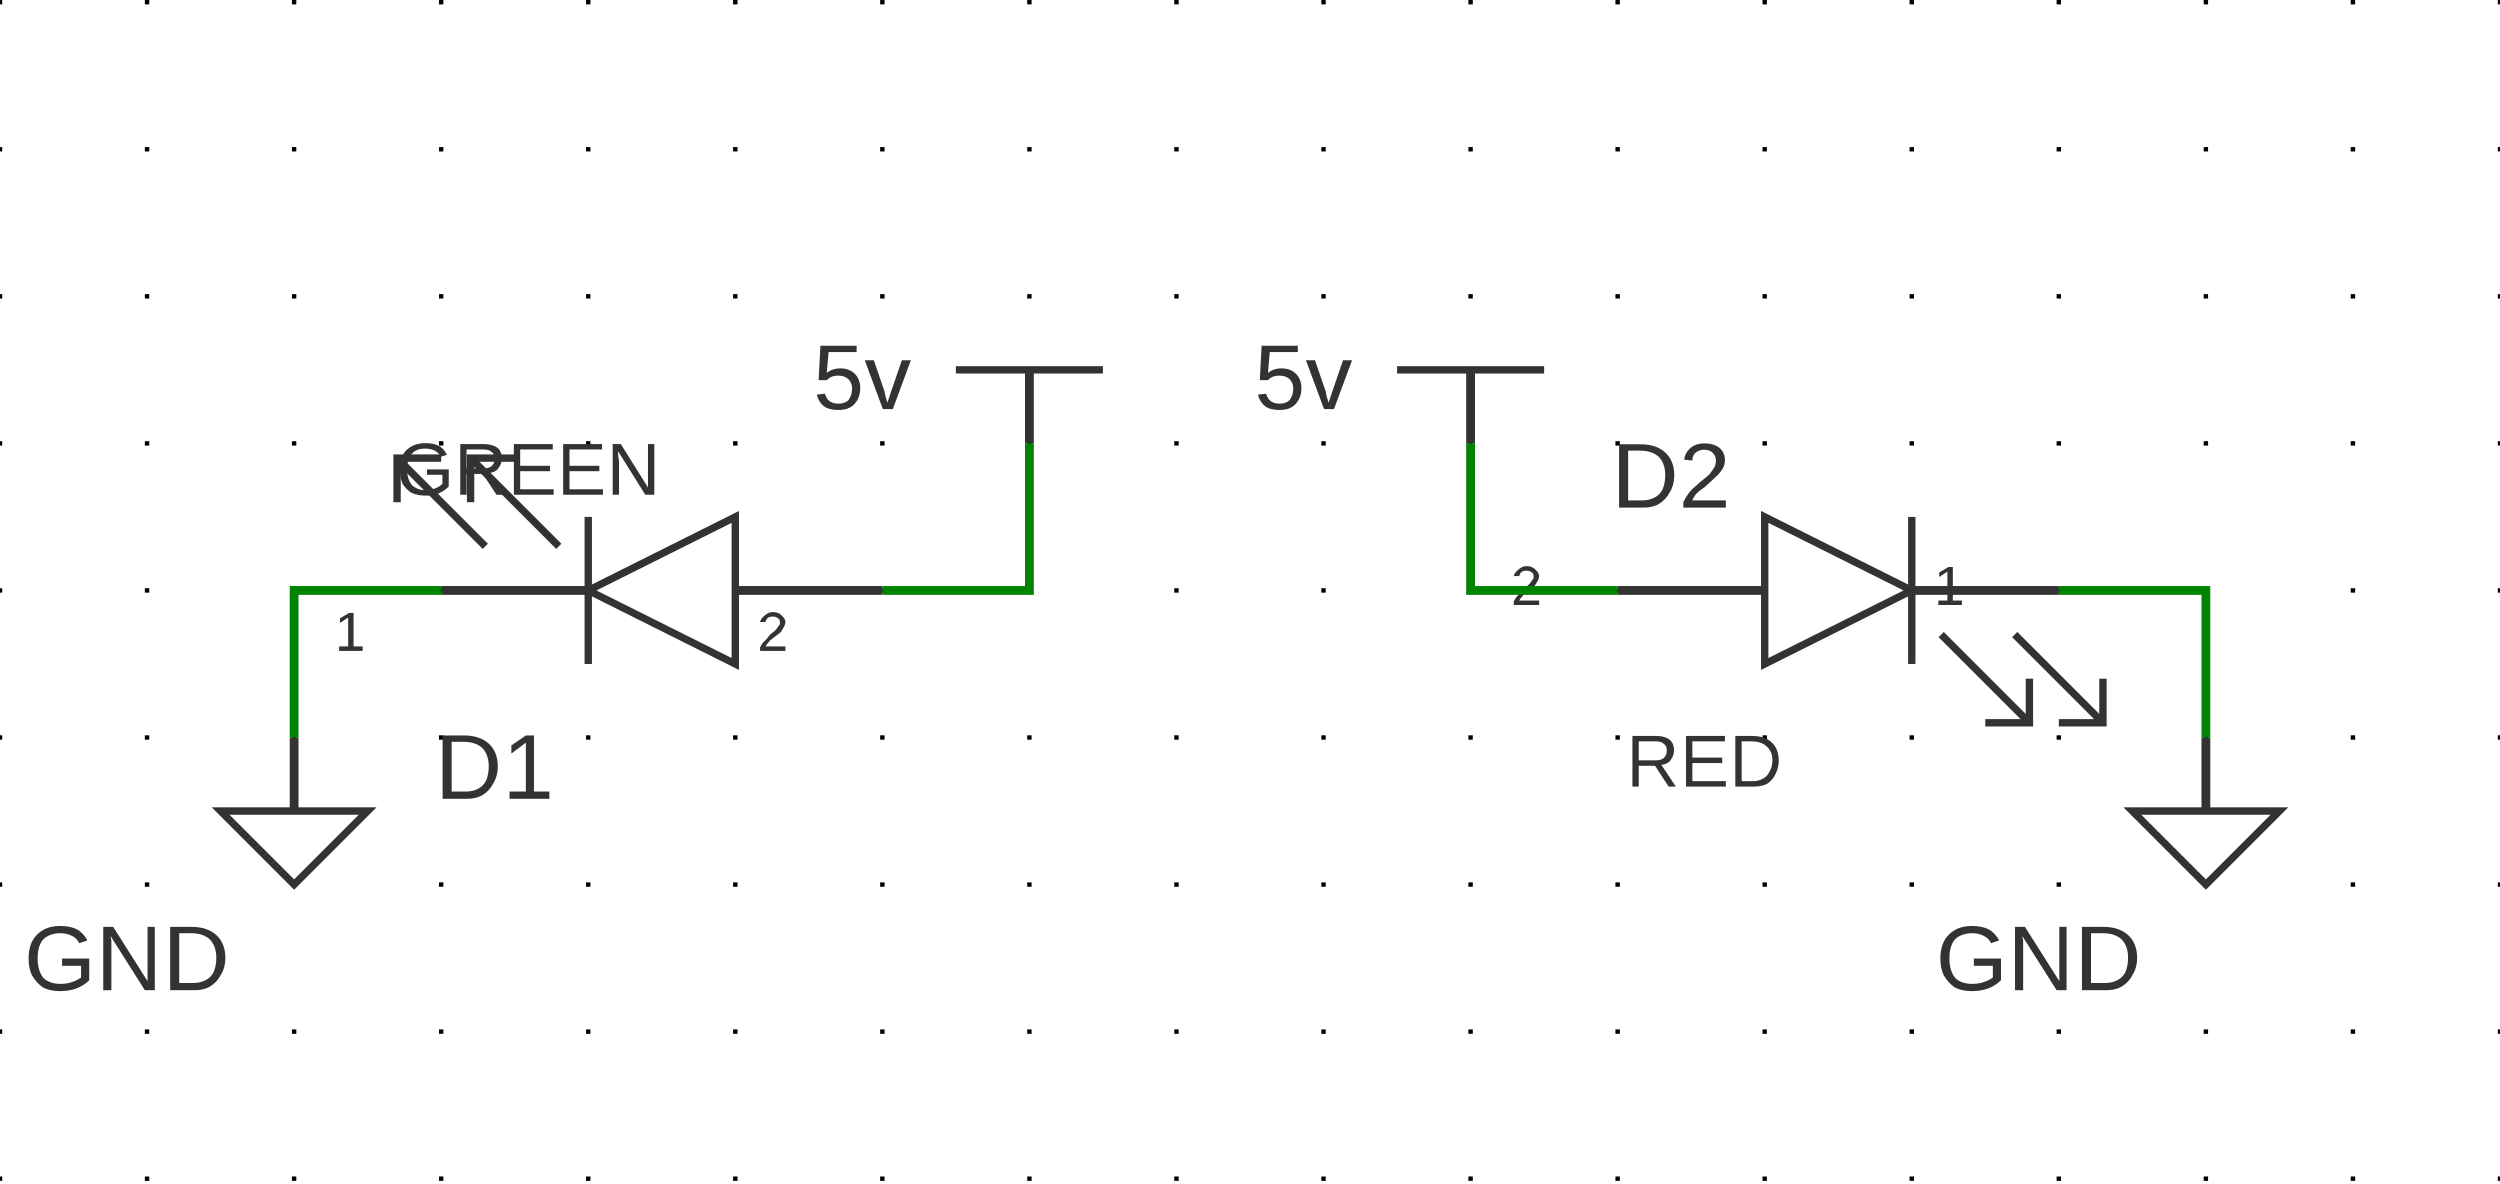
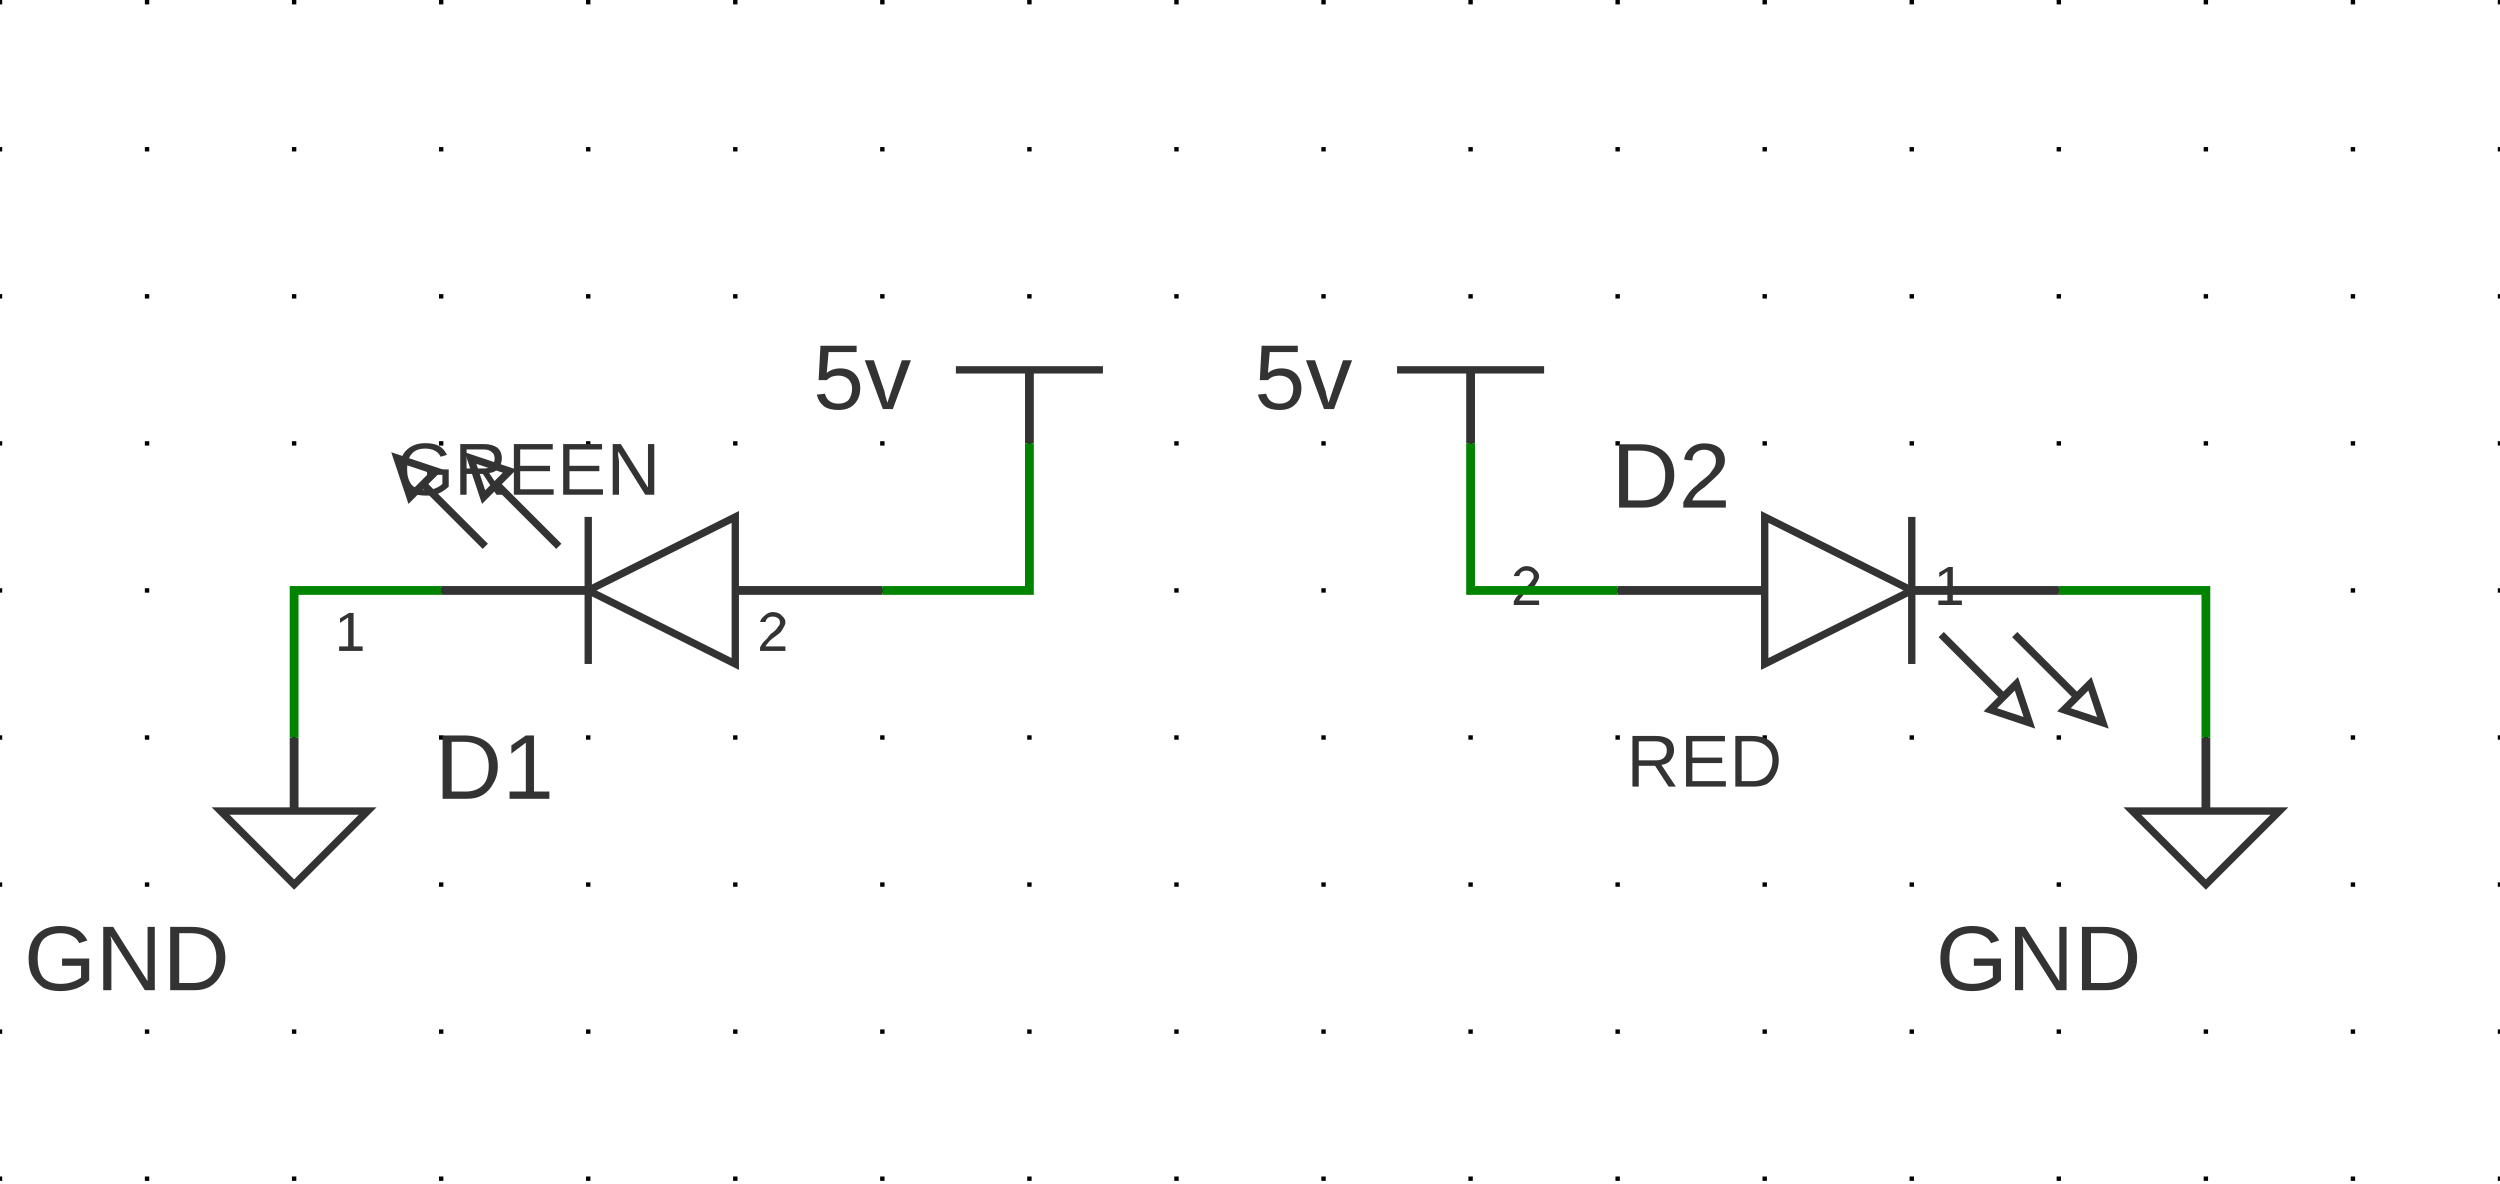
<svg xmlns="http://www.w3.org/2000/svg" xmlns:ns1="http://svgjs.dev/svgjs" version="1.1" width="407.973" height="193.067" viewBox="-2.54 -2.578 43.18 20.434">
  <g id="sheet-0" class="sheet" transform="matrix(1,0,0,1,0,0)">
    <g class="sheet-elements" transform="matrix(1,0,0,1,0,0)">
      <g transform="matrix(1,0,0,1,0,0)" class="grid">
        <path d="M -2.54 -2.578 L -2.54 17.856 M 0 -2.578 L 0 17.856 M 2.54 -2.578 L 2.54 17.856 M 5.08 -2.578 L 5.08 17.856 M 7.62 -2.578 L 7.62 17.856 M 10.16 -2.578 L 10.16 17.856 M 12.7 -2.578 L 12.7 17.856 M 15.24 -2.578 L 15.24 17.856 M 17.78 -2.578 L 17.78 17.856 M 20.32 -2.578 L 20.32 17.856 M 22.86 -2.578 L 22.86 17.856 M 25.4 -2.578 L 25.4 17.856 M 27.94 -2.578 L 27.94 17.856 M 30.48 -2.578 L 30.48 17.856 M 33.02 -2.578 L 33.02 17.856 M 35.56 -2.578 L 35.56 17.856 M 38.1 -2.578 L 38.1 17.856 M 40.64 -2.578 L 40.64 17.856" stroke-dasharray="0.076,2.464" stroke-width="0.076" stroke="#000000" />
      </g>
      <g transform="matrix(1,0,0,1,2.54,11.43)">
        <g>
          <path d="M -1.27 0 L 1.27 0 L 0 1.27 Z" stroke-width="0.127" stroke="#333333" fill="none" />
          <path d="M 0 -1.27 L 0 0" stroke-width="0.152" stroke="#333333" />
          <g transform="matrix(1,0,0,1,0,2.54)">
            <text fill="#333333" font-family="Arial" font-size="1.6" text-anchor="middle" dominant-baseline="central" font-weight="regular" xml:space="preserve" transform="matrix(1,0,0,1,0,0)" ns1:data="{&quot;leading&quot;:&quot;1.3&quot;}">
              <tspan dy="0" x="0" ns1:data="{&quot;newLined&quot;:true}">GND</tspan>
            </text>
          </g>
        </g>
      </g>
      <g transform="matrix(1,0,0,1,8.89,7.62)">
        <g>
          <path d="M 1.27 -1.27 L 1.27 1.27 L -1.27 0 Z" stroke-width="0.127" stroke="#333333" fill="none" />
          <path d="M -1.27 1.27 L -1.27 -1.27" stroke-width="0.127" stroke="#333333" fill="none" />
-           <path d="M -1.778 -0.762 L -3.302 -2.286" stroke-width="0.127" stroke="#333333" fill="none" />
-           <path d="M -3.302 -1.524 L -3.302 -2.286 L -2.54 -2.286" stroke-width="0.127" stroke="#333333" fill="none" />
-           <path d="M -3.048 -0.762 L -4.572 -2.286" stroke-width="0.127" stroke="#333333" fill="none" />
-           <path d="M -4.572 -1.524 L -4.572 -2.286 L -3.81 -2.286" stroke-width="0.127" stroke="#333333" fill="none" />
+           <path d="M -1.778 -0.762 L -2.853 -1.837" stroke-width="0.127" stroke="#333333" fill="none" />
+           <path d="M -2.628 -2.061 L -3.077 -1.612 L -3.302 -2.286 Z" stroke-width="0.127" stroke="#333333" fill="none" />
+           <path d="M -3.048 -0.762 L -4.123 -1.837" stroke-width="0.127" stroke="#333333" fill="none" />
+           <path d="M -3.898 -2.061 L -4.347 -1.612 L -4.572 -2.286 Z" stroke-width="0.127" stroke="#333333" fill="none" />
          <path d="M -3.81 0 L -1.27 0" stroke-width="0.152" stroke="#333333" />
          <path d="M 3.81 0 L 1.27 0" stroke-width="0.152" stroke="#333333" />
          <g transform="matrix(-1,0,0,-1,-1.651,0.381)">
            <text fill="#333333" font-family="Arial" font-size="0.96" text-anchor="end" dominant-baseline="hanging" font-weight="regular" xml:space="preserve" transform="matrix(-1,1.2246467991473532e-16,-1.2246467991473532e-16,-1,0,0)" ns1:data="{&quot;leading&quot;:&quot;1.3&quot;}">
              <tspan dy="0" x="0" ns1:data="{&quot;newLined&quot;:true}">1</tspan>
            </text>
          </g>
          <g transform="matrix(-1,0,0,-1,1.651,0.381)">
            <text fill="#333333" font-family="Arial" font-size="0.96" text-anchor="start" dominant-baseline="hanging" font-weight="regular" xml:space="preserve" transform="matrix(-1,1.2246467991473532e-16,-1.2246467991473532e-16,-1,0,0)" ns1:data="{&quot;leading&quot;:&quot;1.3&quot;}">
              <tspan dy="0" x="0" ns1:data="{&quot;newLined&quot;:true}">2</tspan>
            </text>
          </g>
          <g transform="matrix(-1,0,0,-1,0,2.54)">
            <text fill="#333333" font-family="Arial" font-size="1.6" text-anchor="middle" dominant-baseline="text-top" font-weight="regular" xml:space="preserve" transform="matrix(-1,1.2246467991473532e-16,-1.2246467991473532e-16,-1,0,0)" ns1:data="{&quot;leading&quot;:&quot;1.3&quot;}">
              <tspan dy="0" x="0" ns1:data="{&quot;newLined&quot;:true}">D1</tspan>
            </text>
          </g>
          <g transform="matrix(-1,0,0,-1,0,-2.54)">
            <text fill="#333333" font-family="Arial" font-size="1.28" text-anchor="middle" dominant-baseline="hanging" font-weight="regular" xml:space="preserve" transform="matrix(-1,1.2246467991473532e-16,-1.2246467991473532e-16,-1,0,0)" ns1:data="{&quot;leading&quot;:&quot;1.3&quot;}">
              <tspan dy="0" x="0" ns1:data="{&quot;newLined&quot;:true}">GREEN</tspan>
            </text>
          </g>
        </g>
      </g>
      <g transform="matrix(1,0,0,1,15.24,3.81)">
        <g>
          <path d="M -1.27 0 L 1.27 0" stroke-width="0.127" stroke="#333333" fill="none" />
          <path d="M 0 1.27 L 0 0" stroke-width="0.152" stroke="#333333" />
          <g transform="matrix(1,0,0,1,0,-0.381)">
            <text fill="#333333" font-family="Arial" font-size="1.6" text-anchor="middle" dominant-baseline="text-top" font-weight="regular" xml:space="preserve" transform="matrix(1,0,0,1,0,0)" ns1:data="{&quot;leading&quot;:&quot;1.3&quot;}">
              <tspan dy="0" x="0" ns1:data="{&quot;newLined&quot;:true}">5v</tspan>
            </text>
          </g>
        </g>
      </g>
      <g transform="matrix(1,0,0,1,22.86,3.81)">
        <g>
          <path d="M -1.27 0 L 1.27 0" stroke-width="0.127" stroke="#333333" fill="none" />
          <path d="M 0 1.27 L 0 0" stroke-width="0.152" stroke="#333333" />
          <g transform="matrix(1,0,0,1,0,-0.381)">
            <text fill="#333333" font-family="Arial" font-size="1.6" text-anchor="middle" dominant-baseline="text-top" font-weight="regular" xml:space="preserve" transform="matrix(1,0,0,1,0,0)" ns1:data="{&quot;leading&quot;:&quot;1.3&quot;}">
              <tspan dy="0" x="0" ns1:data="{&quot;newLined&quot;:true}">5v</tspan>
            </text>
          </g>
        </g>
      </g>
      <g transform="matrix(1,0,0,1,29.21,7.62)">
        <g>
          <path d="M -1.27 1.27 L -1.27 -1.27 L 1.27 0 Z" stroke-width="0.127" stroke="#333333" fill="none" />
          <path d="M 1.27 -1.27 L 1.27 1.27" stroke-width="0.127" stroke="#333333" fill="none" />
-           <path d="M 1.778 0.762 L 3.302 2.286" stroke-width="0.127" stroke="#333333" fill="none" />
-           <path d="M 3.302 1.524 L 3.302 2.286 L 2.54 2.286" stroke-width="0.127" stroke="#333333" fill="none" />
-           <path d="M 3.048 0.762 L 4.572 2.286" stroke-width="0.127" stroke="#333333" fill="none" />
-           <path d="M 4.572 1.524 L 4.572 2.286 L 3.81 2.286" stroke-width="0.127" stroke="#333333" fill="none" />
+           <path d="M 1.778 0.762 L 2.853 1.837" stroke-width="0.127" stroke="#333333" fill="none" />
+           <path d="M 2.628 2.061 L 3.077 1.612 L 3.302 2.286 Z" stroke-width="0.127" stroke="#333333" fill="none" />
+           <path d="M 3.048 0.762 L 4.123 1.837" stroke-width="0.127" stroke="#333333" fill="none" />
+           <path d="M 3.898 2.061 L 4.347 1.612 L 4.572 2.286 Z" stroke-width="0.127" stroke="#333333" fill="none" />
          <path d="M 3.81 0 L 1.27 0" stroke-width="0.152" stroke="#333333" />
          <path d="M -3.81 0 L -1.27 0" stroke-width="0.152" stroke="#333333" />
          <g transform="matrix(1,0,0,1,1.651,-0.381)">
            <text fill="#333333" font-family="Arial" font-size="0.96" text-anchor="start" dominant-baseline="text-top" font-weight="regular" xml:space="preserve" transform="matrix(1,0,0,1,0,0)" ns1:data="{&quot;leading&quot;:&quot;1.3&quot;}">
              <tspan dy="0" x="0" ns1:data="{&quot;newLined&quot;:true}">1</tspan>
            </text>
          </g>
          <g transform="matrix(1,0,0,1,-1.651,-0.381)">
            <text fill="#333333" font-family="Arial" font-size="0.96" text-anchor="end" dominant-baseline="text-top" font-weight="regular" xml:space="preserve" transform="matrix(1,0,0,1,0,0)" ns1:data="{&quot;leading&quot;:&quot;1.3&quot;}">
              <tspan dy="0" x="0" ns1:data="{&quot;newLined&quot;:true}">2</tspan>
            </text>
          </g>
          <g transform="matrix(1,0,0,1,0,-2.54)">
            <text fill="#333333" font-family="Arial" font-size="1.6" text-anchor="middle" dominant-baseline="hanging" font-weight="regular" xml:space="preserve" transform="matrix(1,0,0,1,0,0)" ns1:data="{&quot;leading&quot;:&quot;1.3&quot;}">
              <tspan dy="0" x="0" ns1:data="{&quot;newLined&quot;:true}">D2</tspan>
            </text>
          </g>
          <g transform="matrix(1,0,0,1,0,2.54)">
            <text fill="#333333" font-family="Arial" font-size="1.28" text-anchor="middle" dominant-baseline="text-top" font-weight="regular" xml:space="preserve" transform="matrix(1,0,0,1,0,0)" ns1:data="{&quot;leading&quot;:&quot;1.3&quot;}">
              <tspan dy="0" x="0" ns1:data="{&quot;newLined&quot;:true}">RED</tspan>
            </text>
          </g>
        </g>
      </g>
      <g transform="matrix(1,0,0,1,35.56,11.43)">
        <g>
          <path d="M -1.27 0 L 1.27 0 L 0 1.27 Z" stroke-width="0.127" stroke="#333333" fill="none" />
          <path d="M 0 -1.27 L 0 0" stroke-width="0.152" stroke="#333333" />
          <g transform="matrix(1,0,0,1,0,2.54)">
            <text fill="#333333" font-family="Arial" font-size="1.6" text-anchor="middle" dominant-baseline="central" font-weight="regular" xml:space="preserve" transform="matrix(1,0,0,1,0,0)" ns1:data="{&quot;leading&quot;:&quot;1.3&quot;}">
              <tspan dy="0" x="0" ns1:data="{&quot;newLined&quot;:true}">GND</tspan>
            </text>
          </g>
        </g>
      </g>
      <g>
        <path d="M2.54 10.16L2.54 7.62L5.08 7.62M33.02 7.62L35.56 7.62L35.56 10.16 " stroke-linecap="butt" stroke-opacity="0.3" stroke-width="0.279" fill="none" />
        <path d="M12.7 7.62L15.24 7.62L15.24 5.08M22.86 5.08L22.86 7.62L25.4 7.62 " stroke-linecap="butt" stroke-opacity="0.3" stroke-width="0.279" fill="none" />
      </g>
      <g>
        <path d="M2.54 10.16L2.54 7.62L5.08 7.62M33.02 7.62L35.56 7.62L35.56 10.16 " stroke-linecap="butt" stroke-width="0.152" stroke="#008400" fill="none" />
        <path d="M12.7 7.62L15.24 7.62L15.24 5.08M22.86 5.08L22.86 7.62L25.4 7.62 " stroke-linecap="butt" stroke-width="0.152" stroke="#008400" fill="none" />
      </g>
      <g />
    </g>
  </g>
</svg>
